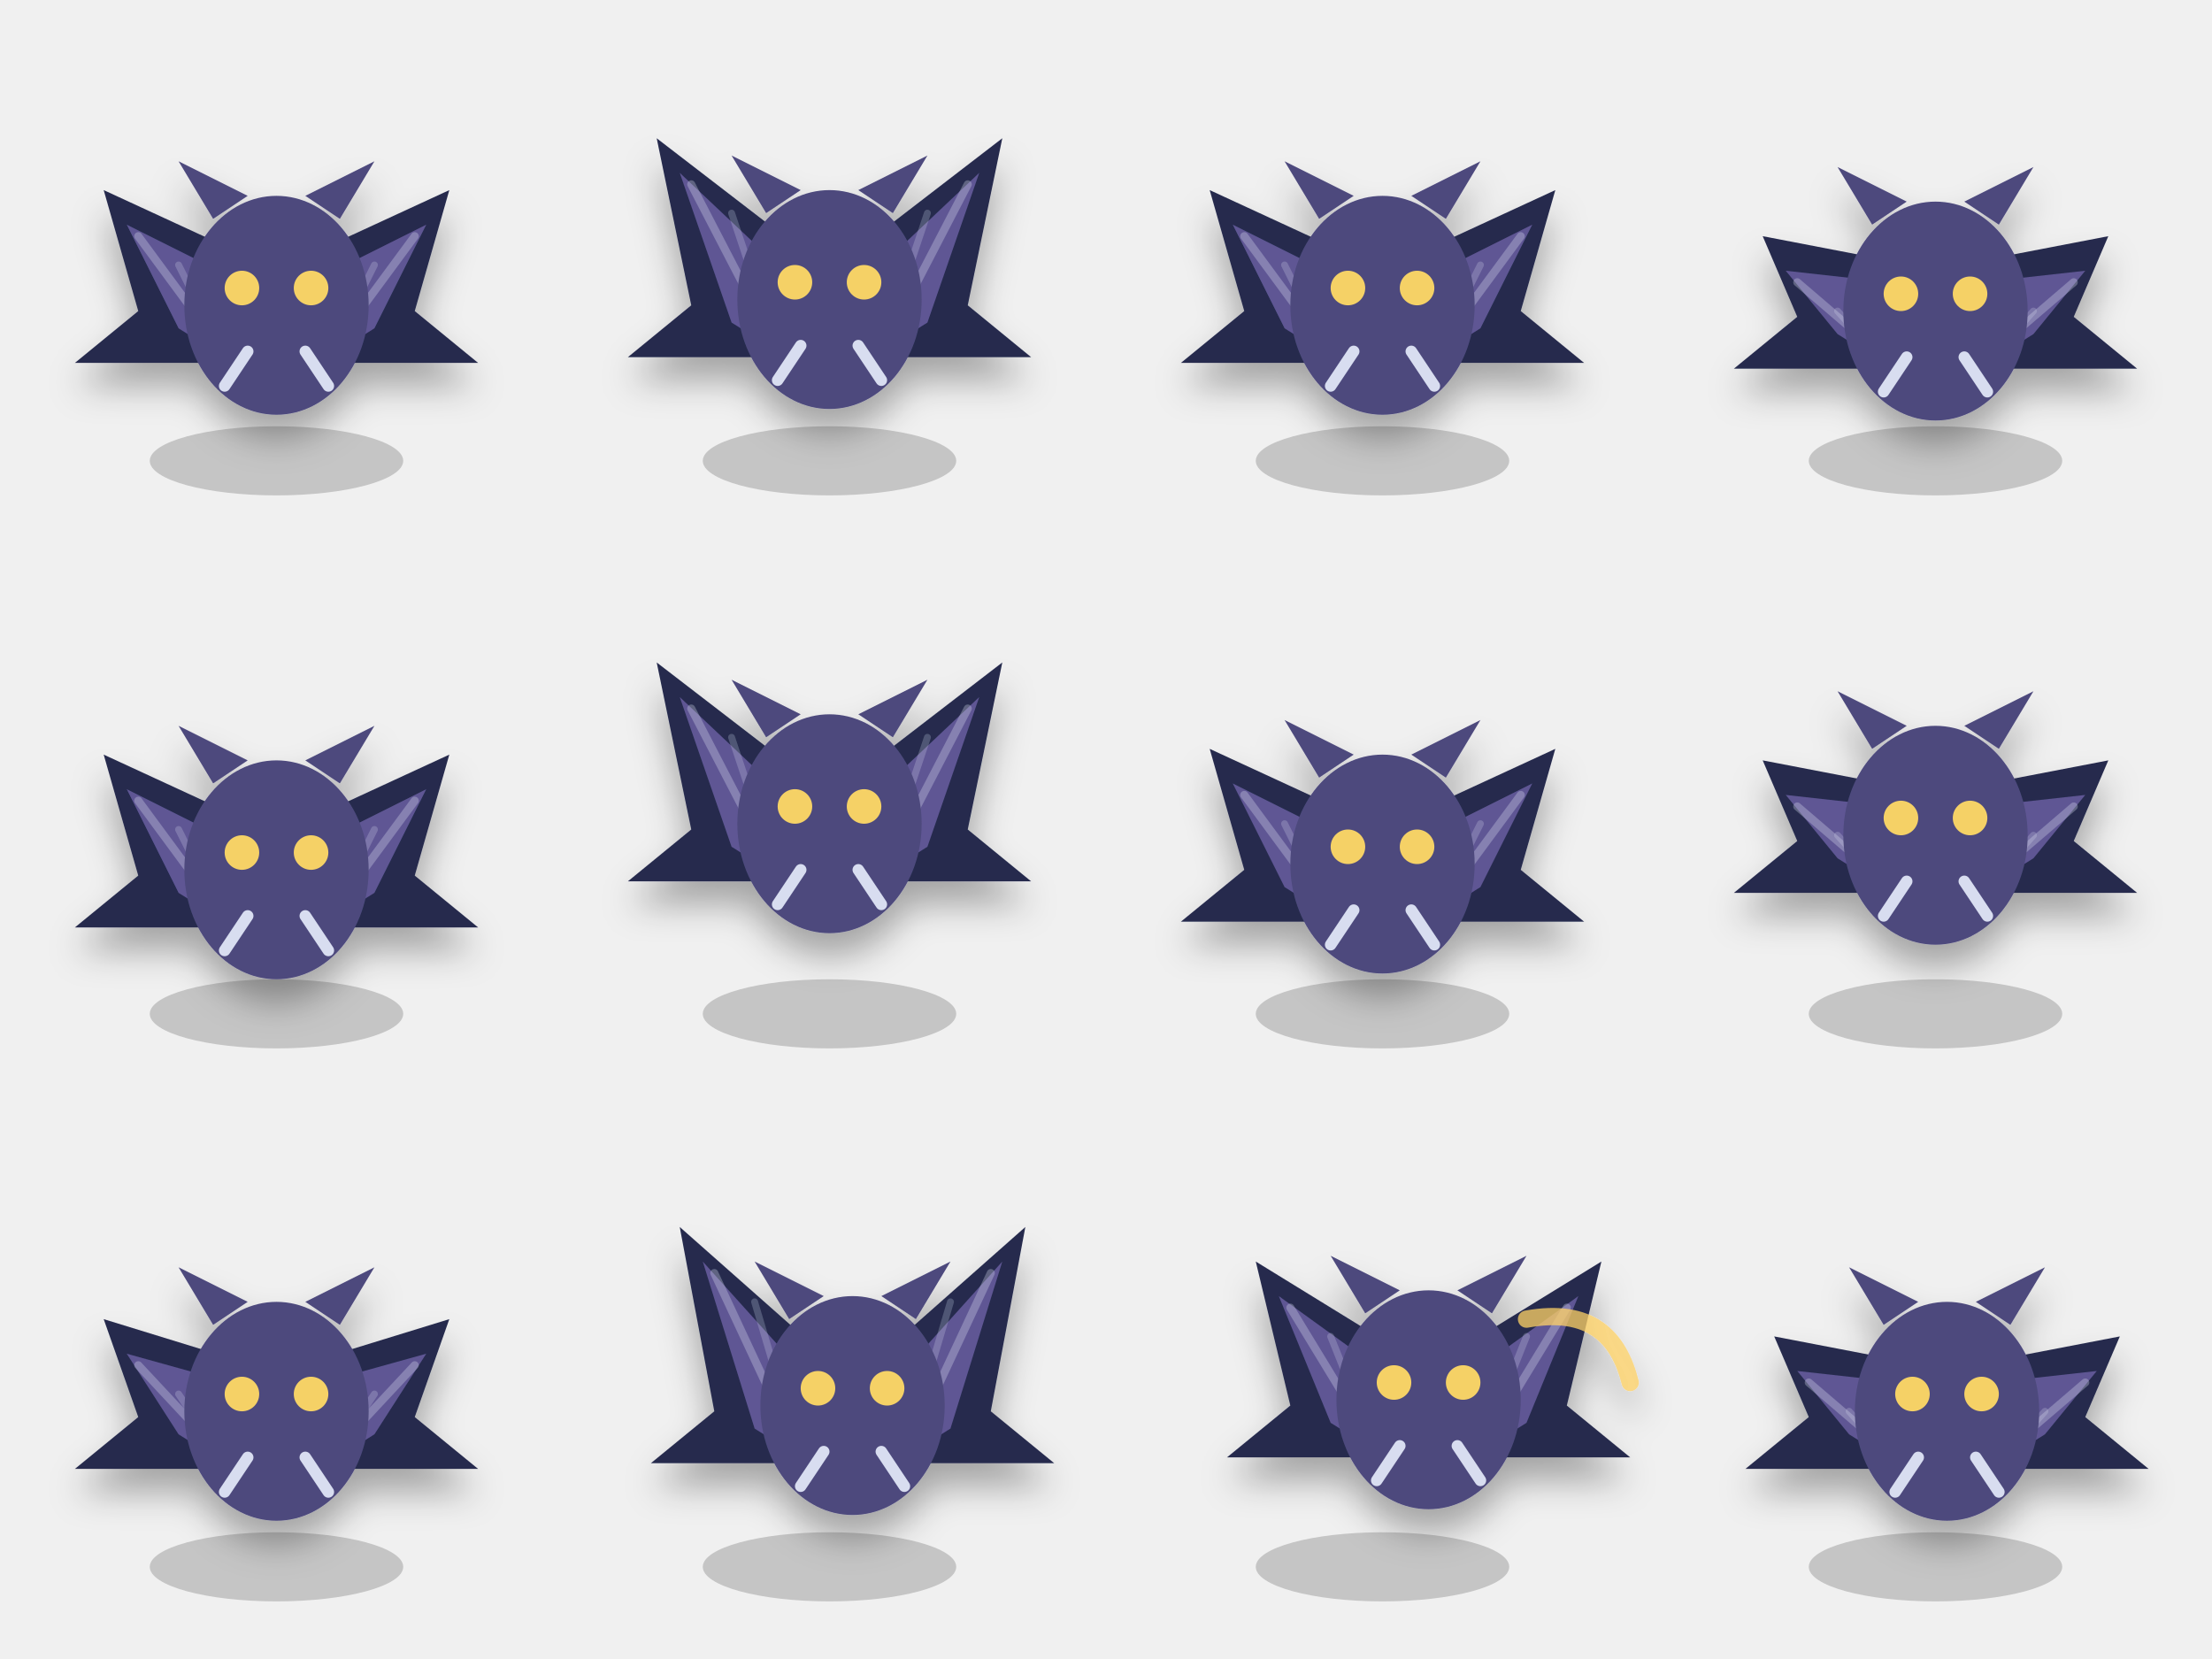
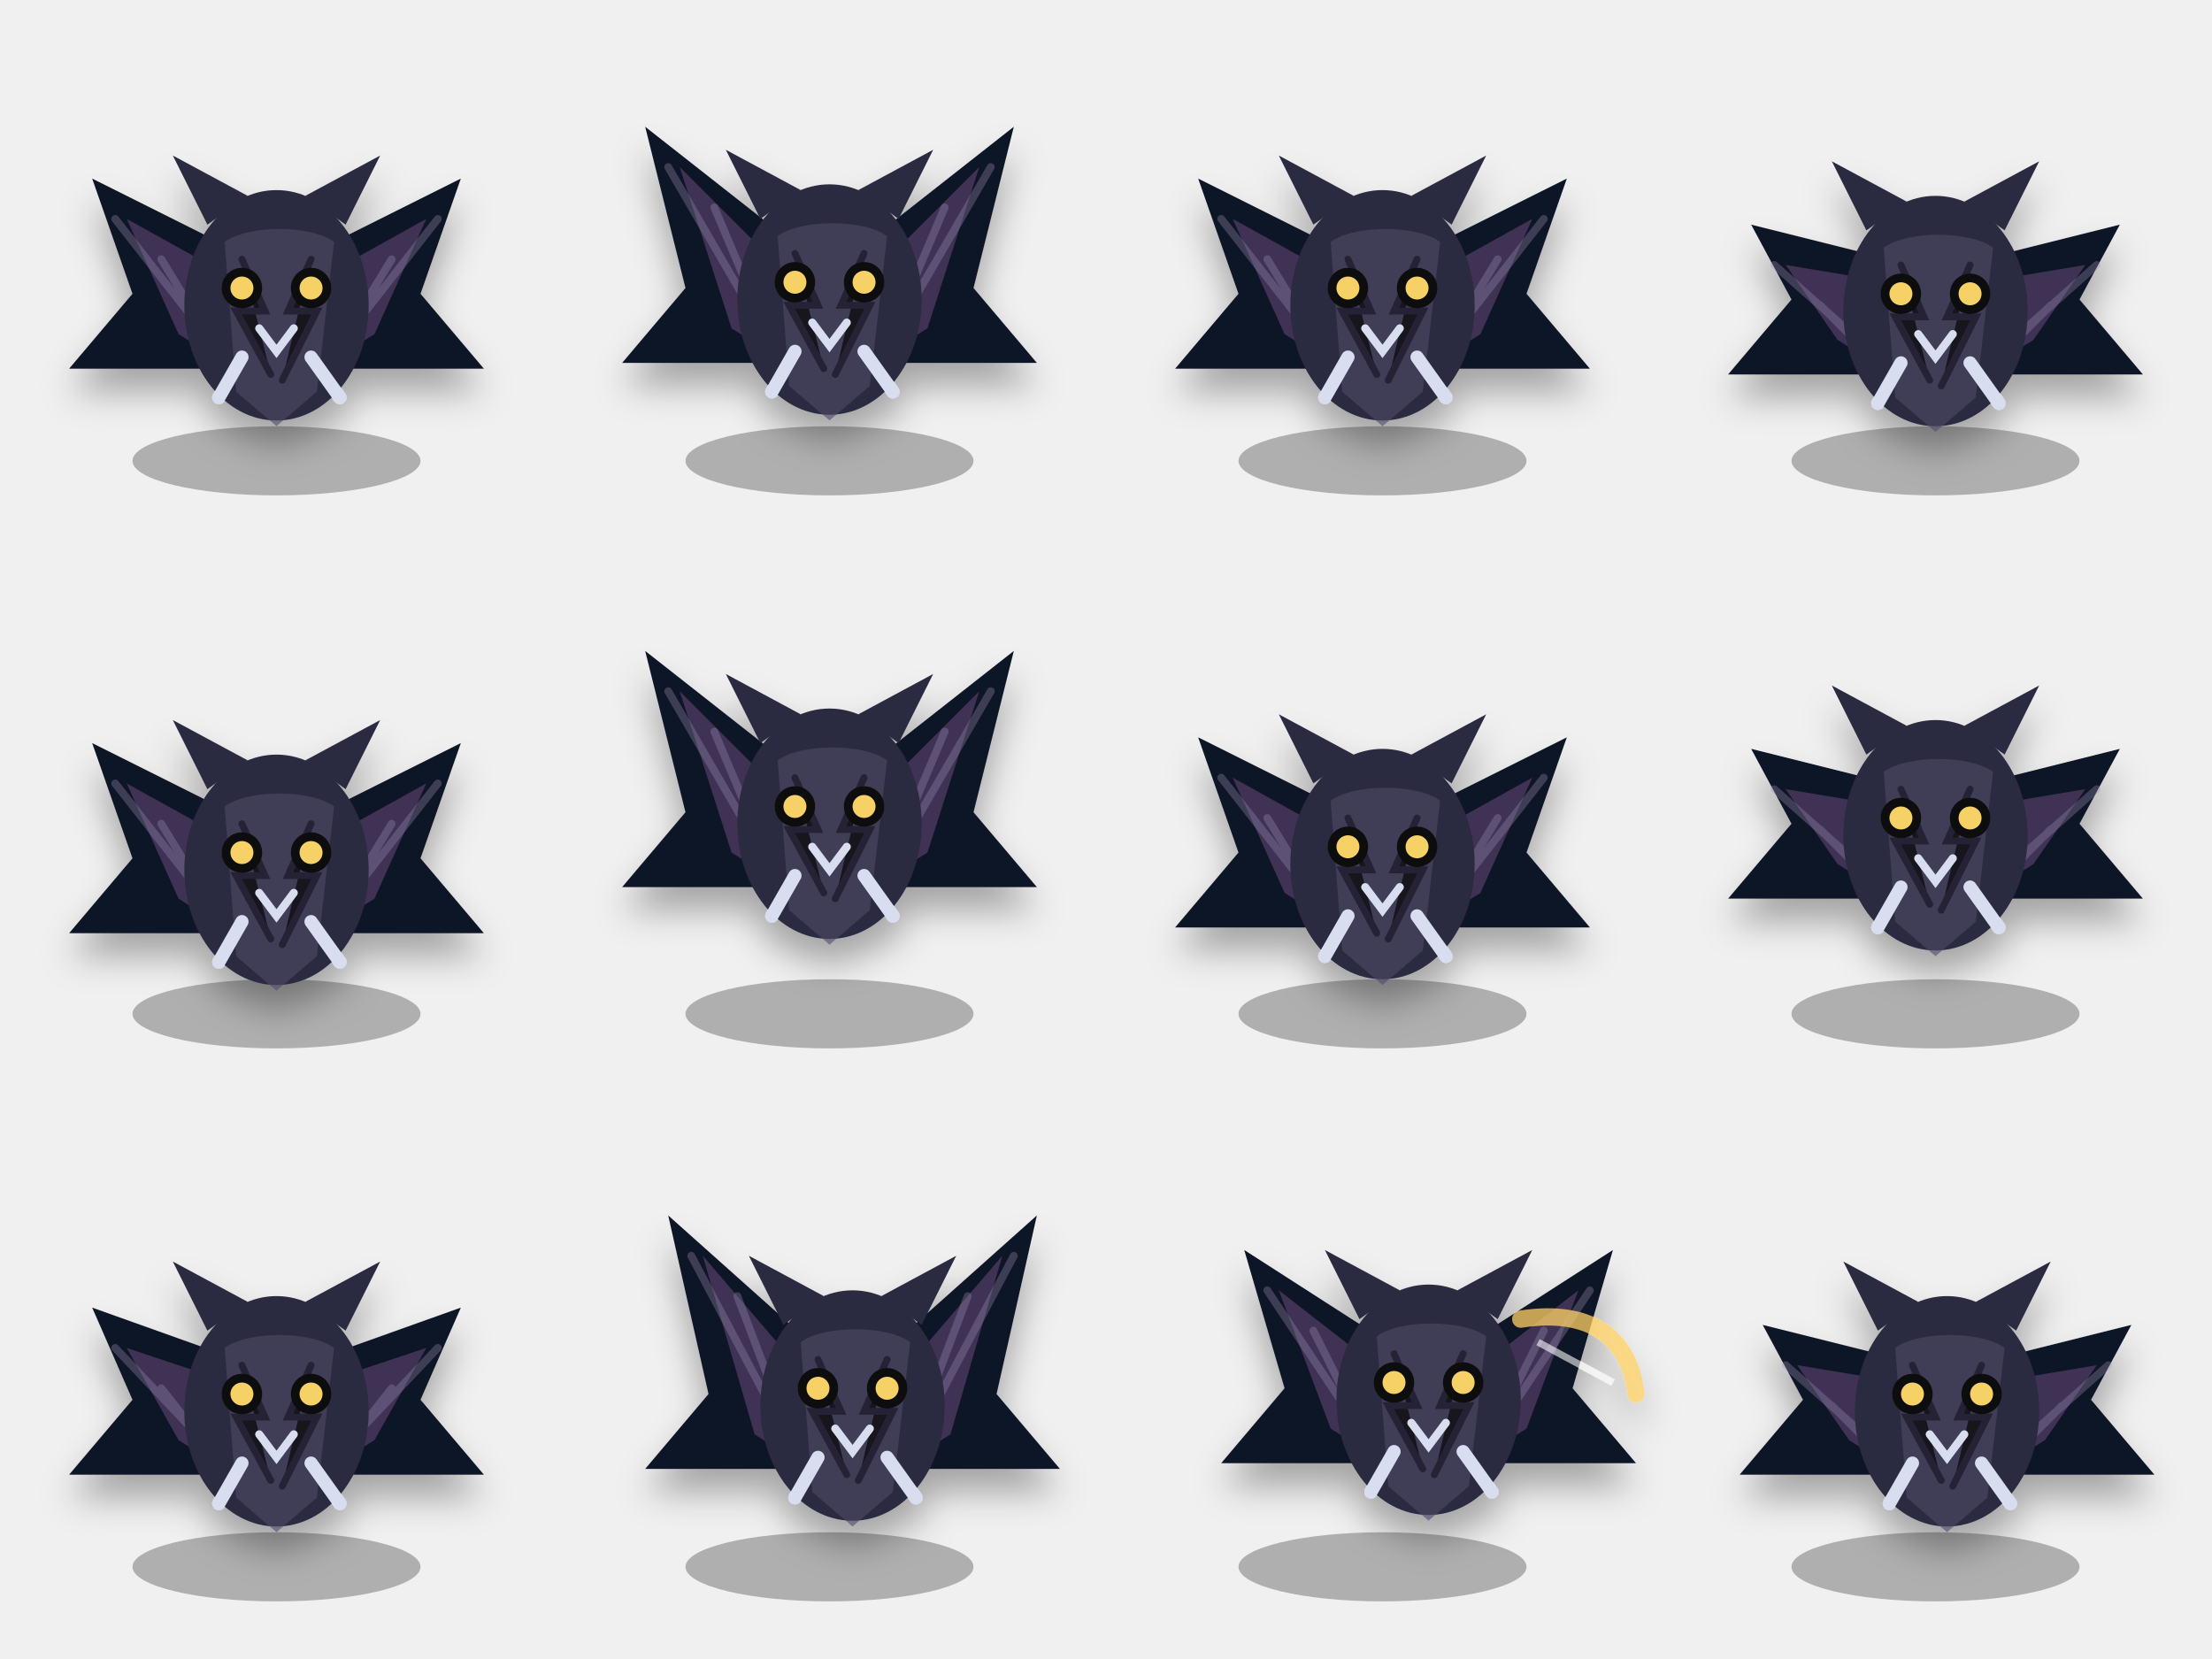
<svg xmlns="http://www.w3.org/2000/svg" width="512" height="384" viewBox="0 0 512 384" role="img" aria-label="蝙蝠动作精灵表">
  <defs>
    <filter id="softShadow" x="-30%" y="-30%" width="160%" height="160%">
      <feDropShadow dx="0" dy="4" stdDeviation="3" flood-color="#000000" flood-opacity="0.32" />
    </filter>
+     <filter id="steelGlow" x="-40%" y="-40%" width="180%" height="180%">
+       <feDropShadow dx="0" dy="0" stdDeviation="2" flood-color="#67f4de" flood-opacity="0.58" />
+     </filter>
+     <linearGradient id="bladeSteel" x1="0" y1="0" x2="1" y2="1">
+       <stop offset="0" stop-color="#ffffff" />
+       <stop offset=".42" stop-color="#dff8ff" />
+       <stop offset="1" stop-color="#6e8591" />
+     </linearGradient>
+     <linearGradient id="blackSteel" x1="0" y1="0" x2="0" y2="1">
+       <stop offset="0" stop-color="#5b6873" />
+       <stop offset=".48" stop-color="#2c3640" />
+       <stop offset="1" stop-color="#12171f" />
+     </linearGradient>
  </defs>
  <g transform="translate(0 0) scale(1.333333)">
-     <ellipse cx="48" cy="80" rx="22" ry="6" fill="#000" opacity=".18" />
+     <ellipse cx="48" cy="80" rx="25" ry="6" fill="#000" opacity=".27" />
    <g filter="url(#softShadow)" transform="translate(0 0)">
-       <path d="M44 45 L18 33 L24 54 L13 63 L38 63Z" fill="#252b4d" />
-       <path d="M52 45 L78 33 L72 54 L83 63 L58 63Z" fill="#252b4d" />
-       <path d="M40 48 L22 39 L31 57 L39 62Z" fill="#6b5fa3" opacity=".82" />
-       <path d="M56 48 L74 39 L65 57 L57 62Z" fill="#6b5fa3" opacity=".82" />
-       <path d="M24 41 L38 60 M72 41 L58 60" stroke="#d8ddf0" stroke-width="1.4" stroke-linecap="round" opacity=".32" />
-       <path d="M31 46 L39 62 M65 46 L57 62" stroke="#d8ddf0" stroke-width="1.2" stroke-linecap="round" opacity=".24" />
-       <ellipse cx="48" cy="53" rx="16" ry="19" fill="#4d4a7d" />
-       <path d="M37 38 L31 28 L43 34Z" fill="#4d4a7d" />
-       <path d="M59 38 L65 28 L53 34Z" fill="#4d4a7d" />
-       <circle cx="42" cy="50" r="3" fill="#f5d166" />
-       <circle cx="54" cy="50" r="3" fill="#f5d166" />
-       <path d="M43 61 L39 67 M53 61 L57 67" stroke="#d8ddf0" stroke-width="2" stroke-linecap="round" />
+       <path d="M44 45 L16 31 L23 51 L12 64 L38 64Z" fill="#111525" />
+       <path d="M52 45 L80 31 L73 51 L84 64 L58 64Z" fill="#111525" />
+       <path d="M40 48 L22 38 L31 58 L39 63Z" fill="#4c385f" opacity=".82" />
+       <path d="M56 48 L74 38 L65 58 L57 63Z" fill="#4c385f" opacity=".82" />
+       <path d="M20 38 L38 61 M28 45 L39 63 M76 38 L58 61 M68 45 L57 63" stroke="#8e89ab" stroke-width="1.35" stroke-linecap="round" opacity=".36" />
+       <ellipse cx="48" cy="53" rx="16" ry="20" fill="#2c2940" />
+       <path d="M36 39 L30 27 L43 34Z" fill="#2c2940" />
+       <path d="M60 39 L66 27 L53 34Z" fill="#2c2940" />
+       <path d="M39 42 C43 39 54 39 58 42 L55 68 L48 74 L41 68Z" fill="#4c4765" opacity=".62" />
+       <path d="M42 45 L46 54 L41 54 L47 65 M54 45 L50 54 L55 54 L49 66" stroke="#1b1928" stroke-width="1.2" stroke-linecap="round" opacity=".7" />
+       <circle cx="42" cy="50" r="3.5" fill="#09090d" />
+       <circle cx="54" cy="50" r="3.5" fill="#09090d" />
+       <circle cx="42" cy="50" r="2" fill="#f5d166" />
+       <circle cx="54" cy="50" r="2" fill="#f5d166" />
+       <path d="M45 57 L48 61 L51 57" fill="none" stroke="#d8ddf0" stroke-width="1.4" stroke-linecap="round" />
+       <path d="M42 62 L38 69 M54 62 L59 69" stroke="#d8ddf0" stroke-width="2.3" stroke-linecap="round" />
    </g>
  </g>
  <g transform="translate(128 0) scale(1.333333)">
-     <ellipse cx="48" cy="80" rx="22" ry="6" fill="#000" opacity=".18" />
+     <ellipse cx="48" cy="80" rx="25" ry="6" fill="#000" opacity=".27" />
    <g filter="url(#softShadow)" transform="translate(0 -1)">
-       <path d="M44 45 L18 25 L24 54 L13 63 L38 63Z" fill="#252b4d" />
-       <path d="M52 45 L78 25 L72 54 L83 63 L58 63Z" fill="#252b4d" />
-       <path d="M40 48 L22 31 L31 57 L39 62Z" fill="#6b5fa3" opacity=".82" />
-       <path d="M56 48 L74 31 L65 57 L57 62Z" fill="#6b5fa3" opacity=".82" />
-       <path d="M24 33 L38 60 M72 33 L58 60" stroke="#d8ddf0" stroke-width="1.4" stroke-linecap="round" opacity=".32" />
-       <path d="M31 38 L39 62 M65 38 L57 62" stroke="#d8ddf0" stroke-width="1.2" stroke-linecap="round" opacity=".24" />
-       <ellipse cx="48" cy="53" rx="16" ry="19" fill="#4d4a7d" />
-       <path d="M37 38 L31 28 L43 34Z" fill="#4d4a7d" />
-       <path d="M59 38 L65 28 L53 34Z" fill="#4d4a7d" />
-       <circle cx="42" cy="50" r="3" fill="#f5d166" />
-       <circle cx="54" cy="50" r="3" fill="#f5d166" />
-       <path d="M43 61 L39 67 M53 61 L57 67" stroke="#d8ddf0" stroke-width="2" stroke-linecap="round" />
+       <path d="M44 45 L16 23 L23 51 L12 64 L38 64Z" fill="#111525" />
+       <path d="M52 45 L80 23 L73 51 L84 64 L58 64Z" fill="#111525" />
+       <path d="M40 48 L22 30 L31 58 L39 63Z" fill="#4c385f" opacity=".82" />
+       <path d="M56 48 L74 30 L65 58 L57 63Z" fill="#4c385f" opacity=".82" />
+       <path d="M20 30 L38 61 M28 37 L39 63 M76 30 L58 61 M68 37 L57 63" stroke="#8e89ab" stroke-width="1.35" stroke-linecap="round" opacity=".36" />
+       <ellipse cx="48" cy="53" rx="16" ry="20" fill="#2c2940" />
+       <path d="M36 39 L30 27 L43 34Z" fill="#2c2940" />
+       <path d="M60 39 L66 27 L53 34Z" fill="#2c2940" />
+       <path d="M39 42 C43 39 54 39 58 42 L55 68 L48 74 L41 68Z" fill="#4c4765" opacity=".62" />
+       <path d="M42 45 L46 54 L41 54 L47 65 M54 45 L50 54 L55 54 L49 66" stroke="#1b1928" stroke-width="1.2" stroke-linecap="round" opacity=".7" />
+       <circle cx="42" cy="50" r="3.5" fill="#09090d" />
+       <circle cx="54" cy="50" r="3.5" fill="#09090d" />
+       <circle cx="42" cy="50" r="2" fill="#f5d166" />
+       <circle cx="54" cy="50" r="2" fill="#f5d166" />
+       <path d="M45 57 L48 61 L51 57" fill="none" stroke="#d8ddf0" stroke-width="1.4" stroke-linecap="round" />
+       <path d="M42 62 L38 69 M54 62 L59 69" stroke="#d8ddf0" stroke-width="2.3" stroke-linecap="round" />
    </g>
  </g>
  <g transform="translate(256 0) scale(1.333333)">
-     <ellipse cx="48" cy="80" rx="22" ry="6" fill="#000" opacity=".18" />
+     <ellipse cx="48" cy="80" rx="25" ry="6" fill="#000" opacity=".27" />
    <g filter="url(#softShadow)" transform="translate(0 0)">
-       <path d="M44 45 L18 33 L24 54 L13 63 L38 63Z" fill="#252b4d" />
-       <path d="M52 45 L78 33 L72 54 L83 63 L58 63Z" fill="#252b4d" />
-       <path d="M40 48 L22 39 L31 57 L39 62Z" fill="#6b5fa3" opacity=".82" />
-       <path d="M56 48 L74 39 L65 57 L57 62Z" fill="#6b5fa3" opacity=".82" />
-       <path d="M24 41 L38 60 M72 41 L58 60" stroke="#d8ddf0" stroke-width="1.4" stroke-linecap="round" opacity=".32" />
-       <path d="M31 46 L39 62 M65 46 L57 62" stroke="#d8ddf0" stroke-width="1.2" stroke-linecap="round" opacity=".24" />
-       <ellipse cx="48" cy="53" rx="16" ry="19" fill="#4d4a7d" />
-       <path d="M37 38 L31 28 L43 34Z" fill="#4d4a7d" />
-       <path d="M59 38 L65 28 L53 34Z" fill="#4d4a7d" />
-       <circle cx="42" cy="50" r="3" fill="#f5d166" />
-       <circle cx="54" cy="50" r="3" fill="#f5d166" />
-       <path d="M43 61 L39 67 M53 61 L57 67" stroke="#d8ddf0" stroke-width="2" stroke-linecap="round" />
+       <path d="M44 45 L16 31 L23 51 L12 64 L38 64Z" fill="#111525" />
+       <path d="M52 45 L80 31 L73 51 L84 64 L58 64Z" fill="#111525" />
+       <path d="M40 48 L22 38 L31 58 L39 63Z" fill="#4c385f" opacity=".82" />
+       <path d="M56 48 L74 38 L65 58 L57 63Z" fill="#4c385f" opacity=".82" />
+       <path d="M20 38 L38 61 M28 45 L39 63 M76 38 L58 61 M68 45 L57 63" stroke="#8e89ab" stroke-width="1.35" stroke-linecap="round" opacity=".36" />
+       <ellipse cx="48" cy="53" rx="16" ry="20" fill="#2c2940" />
+       <path d="M36 39 L30 27 L43 34Z" fill="#2c2940" />
+       <path d="M60 39 L66 27 L53 34Z" fill="#2c2940" />
+       <path d="M39 42 C43 39 54 39 58 42 L55 68 L48 74 L41 68Z" fill="#4c4765" opacity=".62" />
+       <path d="M42 45 L46 54 L41 54 L47 65 M54 45 L50 54 L55 54 L49 66" stroke="#1b1928" stroke-width="1.2" stroke-linecap="round" opacity=".7" />
+       <circle cx="42" cy="50" r="3.5" fill="#09090d" />
+       <circle cx="54" cy="50" r="3.5" fill="#09090d" />
+       <circle cx="42" cy="50" r="2" fill="#f5d166" />
+       <circle cx="54" cy="50" r="2" fill="#f5d166" />
+       <path d="M45 57 L48 61 L51 57" fill="none" stroke="#d8ddf0" stroke-width="1.4" stroke-linecap="round" />
+       <path d="M42 62 L38 69 M54 62 L59 69" stroke="#d8ddf0" stroke-width="2.3" stroke-linecap="round" />
    </g>
  </g>
  <g transform="translate(384 0) scale(1.333333)">
-     <ellipse cx="48" cy="80" rx="22" ry="6" fill="#000" opacity=".18" />
+     <ellipse cx="48" cy="80" rx="25" ry="6" fill="#000" opacity=".27" />
    <g filter="url(#softShadow)" transform="translate(0 1)">
-       <path d="M44 45 L18 40 L24 54 L13 63 L38 63Z" fill="#252b4d" />
-       <path d="M52 45 L78 40 L72 54 L83 63 L58 63Z" fill="#252b4d" />
-       <path d="M40 48 L22 46 L31 57 L39 62Z" fill="#6b5fa3" opacity=".82" />
-       <path d="M56 48 L74 46 L65 57 L57 62Z" fill="#6b5fa3" opacity=".82" />
-       <path d="M24 48 L38 60 M72 48 L58 60" stroke="#d8ddf0" stroke-width="1.4" stroke-linecap="round" opacity=".32" />
-       <path d="M31 53 L39 62 M65 53 L57 62" stroke="#d8ddf0" stroke-width="1.2" stroke-linecap="round" opacity=".24" />
-       <ellipse cx="48" cy="53" rx="16" ry="19" fill="#4d4a7d" />
-       <path d="M37 38 L31 28 L43 34Z" fill="#4d4a7d" />
-       <path d="M59 38 L65 28 L53 34Z" fill="#4d4a7d" />
-       <circle cx="42" cy="50" r="3" fill="#f5d166" />
-       <circle cx="54" cy="50" r="3" fill="#f5d166" />
-       <path d="M43 61 L39 67 M53 61 L57 67" stroke="#d8ddf0" stroke-width="2" stroke-linecap="round" />
+       <path d="M44 45 L16 38 L23 51 L12 64 L38 64Z" fill="#111525" />
+       <path d="M52 45 L80 38 L73 51 L84 64 L58 64Z" fill="#111525" />
+       <path d="M40 48 L22 45 L31 58 L39 63Z" fill="#4c385f" opacity=".82" />
+       <path d="M56 48 L74 45 L65 58 L57 63Z" fill="#4c385f" opacity=".82" />
+       <path d="M20 45 L38 61 M28 52 L39 63 M76 45 L58 61 M68 52 L57 63" stroke="#8e89ab" stroke-width="1.35" stroke-linecap="round" opacity=".36" />
+       <ellipse cx="48" cy="53" rx="16" ry="20" fill="#2c2940" />
+       <path d="M36 39 L30 27 L43 34Z" fill="#2c2940" />
+       <path d="M60 39 L66 27 L53 34Z" fill="#2c2940" />
+       <path d="M39 42 C43 39 54 39 58 42 L55 68 L48 74 L41 68Z" fill="#4c4765" opacity=".62" />
+       <path d="M42 45 L46 54 L41 54 L47 65 M54 45 L50 54 L55 54 L49 66" stroke="#1b1928" stroke-width="1.2" stroke-linecap="round" opacity=".7" />
+       <circle cx="42" cy="50" r="3.5" fill="#09090d" />
+       <circle cx="54" cy="50" r="3.5" fill="#09090d" />
+       <circle cx="42" cy="50" r="2" fill="#f5d166" />
+       <circle cx="54" cy="50" r="2" fill="#f5d166" />
+       <path d="M45 57 L48 61 L51 57" fill="none" stroke="#d8ddf0" stroke-width="1.4" stroke-linecap="round" />
+       <path d="M42 62 L38 69 M54 62 L59 69" stroke="#d8ddf0" stroke-width="2.3" stroke-linecap="round" />
    </g>
  </g>
  <g transform="translate(0 128) scale(1.333333)">
-     <ellipse cx="48" cy="80" rx="22" ry="6" fill="#000" opacity=".18" />
+     <ellipse cx="48" cy="80" rx="25" ry="6" fill="#000" opacity=".27" />
    <g filter="url(#softShadow)" transform="translate(0 2)">
-       <path d="M44 45 L18 33 L24 54 L13 63 L38 63Z" fill="#252b4d" />
-       <path d="M52 45 L78 33 L72 54 L83 63 L58 63Z" fill="#252b4d" />
-       <path d="M40 48 L22 39 L31 57 L39 62Z" fill="#6b5fa3" opacity=".82" />
-       <path d="M56 48 L74 39 L65 57 L57 62Z" fill="#6b5fa3" opacity=".82" />
-       <path d="M24 41 L38 60 M72 41 L58 60" stroke="#d8ddf0" stroke-width="1.4" stroke-linecap="round" opacity=".32" />
-       <path d="M31 46 L39 62 M65 46 L57 62" stroke="#d8ddf0" stroke-width="1.2" stroke-linecap="round" opacity=".24" />
-       <ellipse cx="48" cy="53" rx="16" ry="19" fill="#4d4a7d" />
-       <path d="M37 38 L31 28 L43 34Z" fill="#4d4a7d" />
-       <path d="M59 38 L65 28 L53 34Z" fill="#4d4a7d" />
-       <circle cx="42" cy="50" r="3" fill="#f5d166" />
-       <circle cx="54" cy="50" r="3" fill="#f5d166" />
-       <path d="M43 61 L39 67 M53 61 L57 67" stroke="#d8ddf0" stroke-width="2" stroke-linecap="round" />
+       <path d="M44 45 L16 31 L23 51 L12 64 L38 64Z" fill="#111525" />
+       <path d="M52 45 L80 31 L73 51 L84 64 L58 64Z" fill="#111525" />
+       <path d="M40 48 L22 38 L31 58 L39 63Z" fill="#4c385f" opacity=".82" />
+       <path d="M56 48 L74 38 L65 58 L57 63Z" fill="#4c385f" opacity=".82" />
+       <path d="M20 38 L38 61 M28 45 L39 63 M76 38 L58 61 M68 45 L57 63" stroke="#8e89ab" stroke-width="1.35" stroke-linecap="round" opacity=".36" />
+       <ellipse cx="48" cy="53" rx="16" ry="20" fill="#2c2940" />
+       <path d="M36 39 L30 27 L43 34Z" fill="#2c2940" />
+       <path d="M60 39 L66 27 L53 34Z" fill="#2c2940" />
+       <path d="M39 42 C43 39 54 39 58 42 L55 68 L48 74 L41 68Z" fill="#4c4765" opacity=".62" />
+       <path d="M42 45 L46 54 L41 54 L47 65 M54 45 L50 54 L55 54 L49 66" stroke="#1b1928" stroke-width="1.2" stroke-linecap="round" opacity=".7" />
+       <circle cx="42" cy="50" r="3.5" fill="#09090d" />
+       <circle cx="54" cy="50" r="3.5" fill="#09090d" />
+       <circle cx="42" cy="50" r="2" fill="#f5d166" />
+       <circle cx="54" cy="50" r="2" fill="#f5d166" />
+       <path d="M45 57 L48 61 L51 57" fill="none" stroke="#d8ddf0" stroke-width="1.4" stroke-linecap="round" />
+       <path d="M42 62 L38 69 M54 62 L59 69" stroke="#d8ddf0" stroke-width="2.3" stroke-linecap="round" />
    </g>
  </g>
  <g transform="translate(128 128) scale(1.333333)">
-     <ellipse cx="48" cy="80" rx="22" ry="6" fill="#000" opacity=".18" />
+     <ellipse cx="48" cy="80" rx="25" ry="6" fill="#000" opacity=".27" />
    <g filter="url(#softShadow)" transform="translate(0 -6)">
-       <path d="M44 45 L18 25 L24 54 L13 63 L38 63Z" fill="#252b4d" />
-       <path d="M52 45 L78 25 L72 54 L83 63 L58 63Z" fill="#252b4d" />
-       <path d="M40 48 L22 31 L31 57 L39 62Z" fill="#6b5fa3" opacity=".82" />
-       <path d="M56 48 L74 31 L65 57 L57 62Z" fill="#6b5fa3" opacity=".82" />
-       <path d="M24 33 L38 60 M72 33 L58 60" stroke="#d8ddf0" stroke-width="1.4" stroke-linecap="round" opacity=".32" />
-       <path d="M31 38 L39 62 M65 38 L57 62" stroke="#d8ddf0" stroke-width="1.2" stroke-linecap="round" opacity=".24" />
-       <ellipse cx="48" cy="53" rx="16" ry="19" fill="#4d4a7d" />
-       <path d="M37 38 L31 28 L43 34Z" fill="#4d4a7d" />
-       <path d="M59 38 L65 28 L53 34Z" fill="#4d4a7d" />
-       <circle cx="42" cy="50" r="3" fill="#f5d166" />
-       <circle cx="54" cy="50" r="3" fill="#f5d166" />
-       <path d="M43 61 L39 67 M53 61 L57 67" stroke="#d8ddf0" stroke-width="2" stroke-linecap="round" />
+       <path d="M44 45 L16 23 L23 51 L12 64 L38 64Z" fill="#111525" />
+       <path d="M52 45 L80 23 L73 51 L84 64 L58 64Z" fill="#111525" />
+       <path d="M40 48 L22 30 L31 58 L39 63Z" fill="#4c385f" opacity=".82" />
+       <path d="M56 48 L74 30 L65 58 L57 63Z" fill="#4c385f" opacity=".82" />
+       <path d="M20 30 L38 61 M28 37 L39 63 M76 30 L58 61 M68 37 L57 63" stroke="#8e89ab" stroke-width="1.35" stroke-linecap="round" opacity=".36" />
+       <ellipse cx="48" cy="53" rx="16" ry="20" fill="#2c2940" />
+       <path d="M36 39 L30 27 L43 34Z" fill="#2c2940" />
+       <path d="M60 39 L66 27 L53 34Z" fill="#2c2940" />
+       <path d="M39 42 C43 39 54 39 58 42 L55 68 L48 74 L41 68Z" fill="#4c4765" opacity=".62" />
+       <path d="M42 45 L46 54 L41 54 L47 65 M54 45 L50 54 L55 54 L49 66" stroke="#1b1928" stroke-width="1.2" stroke-linecap="round" opacity=".7" />
+       <circle cx="42" cy="50" r="3.5" fill="#09090d" />
+       <circle cx="54" cy="50" r="3.5" fill="#09090d" />
+       <circle cx="42" cy="50" r="2" fill="#f5d166" />
+       <circle cx="54" cy="50" r="2" fill="#f5d166" />
+       <path d="M45 57 L48 61 L51 57" fill="none" stroke="#d8ddf0" stroke-width="1.4" stroke-linecap="round" />
+       <path d="M42 62 L38 69 M54 62 L59 69" stroke="#d8ddf0" stroke-width="2.3" stroke-linecap="round" />
    </g>
  </g>
  <g transform="translate(256 128) scale(1.333333)">
-     <ellipse cx="48" cy="80" rx="22" ry="6" fill="#000" opacity=".18" />
+     <ellipse cx="48" cy="80" rx="25" ry="6" fill="#000" opacity=".27" />
    <g filter="url(#softShadow)" transform="translate(0 1)">
-       <path d="M44 45 L18 33 L24 54 L13 63 L38 63Z" fill="#252b4d" />
-       <path d="M52 45 L78 33 L72 54 L83 63 L58 63Z" fill="#252b4d" />
-       <path d="M40 48 L22 39 L31 57 L39 62Z" fill="#6b5fa3" opacity=".82" />
-       <path d="M56 48 L74 39 L65 57 L57 62Z" fill="#6b5fa3" opacity=".82" />
-       <path d="M24 41 L38 60 M72 41 L58 60" stroke="#d8ddf0" stroke-width="1.4" stroke-linecap="round" opacity=".32" />
-       <path d="M31 46 L39 62 M65 46 L57 62" stroke="#d8ddf0" stroke-width="1.2" stroke-linecap="round" opacity=".24" />
-       <ellipse cx="48" cy="53" rx="16" ry="19" fill="#4d4a7d" />
-       <path d="M37 38 L31 28 L43 34Z" fill="#4d4a7d" />
-       <path d="M59 38 L65 28 L53 34Z" fill="#4d4a7d" />
-       <circle cx="42" cy="50" r="3" fill="#f5d166" />
-       <circle cx="54" cy="50" r="3" fill="#f5d166" />
-       <path d="M43 61 L39 67 M53 61 L57 67" stroke="#d8ddf0" stroke-width="2" stroke-linecap="round" />
+       <path d="M44 45 L16 31 L23 51 L12 64 L38 64Z" fill="#111525" />
+       <path d="M52 45 L80 31 L73 51 L84 64 L58 64Z" fill="#111525" />
+       <path d="M40 48 L22 38 L31 58 L39 63Z" fill="#4c385f" opacity=".82" />
+       <path d="M56 48 L74 38 L65 58 L57 63Z" fill="#4c385f" opacity=".82" />
+       <path d="M20 38 L38 61 M28 45 L39 63 M76 38 L58 61 M68 45 L57 63" stroke="#8e89ab" stroke-width="1.35" stroke-linecap="round" opacity=".36" />
+       <ellipse cx="48" cy="53" rx="16" ry="20" fill="#2c2940" />
+       <path d="M36 39 L30 27 L43 34Z" fill="#2c2940" />
+       <path d="M60 39 L66 27 L53 34Z" fill="#2c2940" />
+       <path d="M39 42 C43 39 54 39 58 42 L55 68 L48 74 L41 68Z" fill="#4c4765" opacity=".62" />
+       <path d="M42 45 L46 54 L41 54 L47 65 M54 45 L50 54 L55 54 L49 66" stroke="#1b1928" stroke-width="1.2" stroke-linecap="round" opacity=".7" />
+       <circle cx="42" cy="50" r="3.5" fill="#09090d" />
+       <circle cx="54" cy="50" r="3.5" fill="#09090d" />
+       <circle cx="42" cy="50" r="2" fill="#f5d166" />
+       <circle cx="54" cy="50" r="2" fill="#f5d166" />
+       <path d="M45 57 L48 61 L51 57" fill="none" stroke="#d8ddf0" stroke-width="1.4" stroke-linecap="round" />
+       <path d="M42 62 L38 69 M54 62 L59 69" stroke="#d8ddf0" stroke-width="2.3" stroke-linecap="round" />
    </g>
  </g>
  <g transform="translate(384 128) scale(1.333333)">
-     <ellipse cx="48" cy="80" rx="22" ry="6" fill="#000" opacity=".18" />
+     <ellipse cx="48" cy="80" rx="25" ry="6" fill="#000" opacity=".27" />
    <g filter="url(#softShadow)" transform="translate(0 -4)">
-       <path d="M44 45 L18 40 L24 54 L13 63 L38 63Z" fill="#252b4d" />
-       <path d="M52 45 L78 40 L72 54 L83 63 L58 63Z" fill="#252b4d" />
-       <path d="M40 48 L22 46 L31 57 L39 62Z" fill="#6b5fa3" opacity=".82" />
-       <path d="M56 48 L74 46 L65 57 L57 62Z" fill="#6b5fa3" opacity=".82" />
-       <path d="M24 48 L38 60 M72 48 L58 60" stroke="#d8ddf0" stroke-width="1.4" stroke-linecap="round" opacity=".32" />
-       <path d="M31 53 L39 62 M65 53 L57 62" stroke="#d8ddf0" stroke-width="1.2" stroke-linecap="round" opacity=".24" />
-       <ellipse cx="48" cy="53" rx="16" ry="19" fill="#4d4a7d" />
-       <path d="M37 38 L31 28 L43 34Z" fill="#4d4a7d" />
-       <path d="M59 38 L65 28 L53 34Z" fill="#4d4a7d" />
-       <circle cx="42" cy="50" r="3" fill="#f5d166" />
-       <circle cx="54" cy="50" r="3" fill="#f5d166" />
-       <path d="M43 61 L39 67 M53 61 L57 67" stroke="#d8ddf0" stroke-width="2" stroke-linecap="round" />
+       <path d="M44 45 L16 38 L23 51 L12 64 L38 64Z" fill="#111525" />
+       <path d="M52 45 L80 38 L73 51 L84 64 L58 64Z" fill="#111525" />
+       <path d="M40 48 L22 45 L31 58 L39 63Z" fill="#4c385f" opacity=".82" />
+       <path d="M56 48 L74 45 L65 58 L57 63Z" fill="#4c385f" opacity=".82" />
+       <path d="M20 45 L38 61 M28 52 L39 63 M76 45 L58 61 M68 52 L57 63" stroke="#8e89ab" stroke-width="1.35" stroke-linecap="round" opacity=".36" />
+       <ellipse cx="48" cy="53" rx="16" ry="20" fill="#2c2940" />
+       <path d="M36 39 L30 27 L43 34Z" fill="#2c2940" />
+       <path d="M60 39 L66 27 L53 34Z" fill="#2c2940" />
+       <path d="M39 42 C43 39 54 39 58 42 L55 68 L48 74 L41 68Z" fill="#4c4765" opacity=".62" />
+       <path d="M42 45 L46 54 L41 54 L47 65 M54 45 L50 54 L55 54 L49 66" stroke="#1b1928" stroke-width="1.2" stroke-linecap="round" opacity=".7" />
+       <circle cx="42" cy="50" r="3.5" fill="#09090d" />
+       <circle cx="54" cy="50" r="3.5" fill="#09090d" />
+       <circle cx="42" cy="50" r="2" fill="#f5d166" />
+       <circle cx="54" cy="50" r="2" fill="#f5d166" />
+       <path d="M45 57 L48 61 L51 57" fill="none" stroke="#d8ddf0" stroke-width="1.4" stroke-linecap="round" />
+       <path d="M42 62 L38 69 M54 62 L59 69" stroke="#d8ddf0" stroke-width="2.3" stroke-linecap="round" />
    </g>
  </g>
  <g transform="translate(0 256) scale(1.333333)">
-     <ellipse cx="48" cy="80" rx="22" ry="6" fill="#000" opacity=".18" />
+     <ellipse cx="48" cy="80" rx="25" ry="6" fill="#000" opacity=".27" />
    <g filter="url(#softShadow)" transform="translate(0 0)">
-       <path d="M44 45 L18 37 L24 54 L13 63 L38 63Z" fill="#252b4d" />
-       <path d="M52 45 L78 37 L72 54 L83 63 L58 63Z" fill="#252b4d" />
-       <path d="M40 48 L22 43 L31 57 L39 62Z" fill="#6b5fa3" opacity=".82" />
-       <path d="M56 48 L74 43 L65 57 L57 62Z" fill="#6b5fa3" opacity=".82" />
-       <path d="M24 45 L38 60 M72 45 L58 60" stroke="#d8ddf0" stroke-width="1.4" stroke-linecap="round" opacity=".32" />
-       <path d="M31 50 L39 62 M65 50 L57 62" stroke="#d8ddf0" stroke-width="1.2" stroke-linecap="round" opacity=".24" />
-       <ellipse cx="48" cy="53" rx="16" ry="19" fill="#4d4a7d" />
-       <path d="M37 38 L31 28 L43 34Z" fill="#4d4a7d" />
-       <path d="M59 38 L65 28 L53 34Z" fill="#4d4a7d" />
-       <circle cx="42" cy="50" r="3" fill="#f5d166" />
-       <circle cx="54" cy="50" r="3" fill="#f5d166" />
-       <path d="M43 61 L39 67 M53 61 L57 67" stroke="#d8ddf0" stroke-width="2" stroke-linecap="round" />
+       <path d="M44 45 L16 35 L23 51 L12 64 L38 64Z" fill="#111525" />
+       <path d="M52 45 L80 35 L73 51 L84 64 L58 64Z" fill="#111525" />
+       <path d="M40 48 L22 42 L31 58 L39 63Z" fill="#4c385f" opacity=".82" />
+       <path d="M56 48 L74 42 L65 58 L57 63Z" fill="#4c385f" opacity=".82" />
+       <path d="M20 42 L38 61 M28 49 L39 63 M76 42 L58 61 M68 49 L57 63" stroke="#8e89ab" stroke-width="1.35" stroke-linecap="round" opacity=".36" />
+       <ellipse cx="48" cy="53" rx="16" ry="20" fill="#2c2940" />
+       <path d="M36 39 L30 27 L43 34Z" fill="#2c2940" />
+       <path d="M60 39 L66 27 L53 34Z" fill="#2c2940" />
+       <path d="M39 42 C43 39 54 39 58 42 L55 68 L48 74 L41 68Z" fill="#4c4765" opacity=".62" />
+       <path d="M42 45 L46 54 L41 54 L47 65 M54 45 L50 54 L55 54 L49 66" stroke="#1b1928" stroke-width="1.2" stroke-linecap="round" opacity=".7" />
+       <circle cx="42" cy="50" r="3.5" fill="#09090d" />
+       <circle cx="54" cy="50" r="3.5" fill="#09090d" />
+       <circle cx="42" cy="50" r="2" fill="#f5d166" />
+       <circle cx="54" cy="50" r="2" fill="#f5d166" />
+       <path d="M45 57 L48 61 L51 57" fill="none" stroke="#d8ddf0" stroke-width="1.4" stroke-linecap="round" />
+       <path d="M42 62 L38 69 M54 62 L59 69" stroke="#d8ddf0" stroke-width="2.3" stroke-linecap="round" />
    </g>
  </g>
  <g transform="translate(128 256) scale(1.333333)">
-     <ellipse cx="48" cy="80" rx="22" ry="6" fill="#000" opacity=".18" />
+     <ellipse cx="48" cy="80" rx="25" ry="6" fill="#000" opacity=".27" />
    <g filter="url(#softShadow)" transform="translate(4 -1)">
-       <path d="M44 45 L18 22 L24 54 L13 63 L38 63Z" fill="#252b4d" />
-       <path d="M52 45 L78 22 L72 54 L83 63 L58 63Z" fill="#252b4d" />
-       <path d="M40 48 L22 28 L31 57 L39 62Z" fill="#6b5fa3" opacity=".82" />
-       <path d="M56 48 L74 28 L65 57 L57 62Z" fill="#6b5fa3" opacity=".82" />
-       <path d="M24 30 L38 60 M72 30 L58 60" stroke="#d8ddf0" stroke-width="1.4" stroke-linecap="round" opacity=".32" />
-       <path d="M31 35 L39 62 M65 35 L57 62" stroke="#d8ddf0" stroke-width="1.2" stroke-linecap="round" opacity=".24" />
-       <ellipse cx="48" cy="53" rx="16" ry="19" fill="#4d4a7d" />
-       <path d="M37 38 L31 28 L43 34Z" fill="#4d4a7d" />
-       <path d="M59 38 L65 28 L53 34Z" fill="#4d4a7d" />
-       <circle cx="42" cy="50" r="3" fill="#f5d166" />
-       <circle cx="54" cy="50" r="3" fill="#f5d166" />
-       <path d="M43 61 L39 67 M53 61 L57 67" stroke="#d8ddf0" stroke-width="2" stroke-linecap="round" />
+       <path d="M44 45 L16 20 L23 51 L12 64 L38 64Z" fill="#111525" />
+       <path d="M52 45 L80 20 L73 51 L84 64 L58 64Z" fill="#111525" />
+       <path d="M40 48 L22 27 L31 58 L39 63Z" fill="#4c385f" opacity=".82" />
+       <path d="M56 48 L74 27 L65 58 L57 63Z" fill="#4c385f" opacity=".82" />
+       <path d="M20 27 L38 61 M28 34 L39 63 M76 27 L58 61 M68 34 L57 63" stroke="#8e89ab" stroke-width="1.35" stroke-linecap="round" opacity=".36" />
+       <ellipse cx="48" cy="53" rx="16" ry="20" fill="#2c2940" />
+       <path d="M36 39 L30 27 L43 34Z" fill="#2c2940" />
+       <path d="M60 39 L66 27 L53 34Z" fill="#2c2940" />
+       <path d="M39 42 C43 39 54 39 58 42 L55 68 L48 74 L41 68Z" fill="#4c4765" opacity=".62" />
+       <path d="M42 45 L46 54 L41 54 L47 65 M54 45 L50 54 L55 54 L49 66" stroke="#1b1928" stroke-width="1.2" stroke-linecap="round" opacity=".7" />
+       <circle cx="42" cy="50" r="3.5" fill="#09090d" />
+       <circle cx="54" cy="50" r="3.5" fill="#09090d" />
+       <circle cx="42" cy="50" r="2" fill="#f5d166" />
+       <circle cx="54" cy="50" r="2" fill="#f5d166" />
+       <path d="M45 57 L48 61 L51 57" fill="none" stroke="#d8ddf0" stroke-width="1.4" stroke-linecap="round" />
+       <path d="M42 62 L38 69 M54 62 L59 69" stroke="#d8ddf0" stroke-width="2.3" stroke-linecap="round" />
    </g>
  </g>
  <g transform="translate(256 256) scale(1.333333)">
-     <ellipse cx="48" cy="80" rx="22" ry="6" fill="#000" opacity=".18" />
+     <ellipse cx="48" cy="80" rx="25" ry="6" fill="#000" opacity=".27" />
    <g filter="url(#softShadow)" transform="translate(8 -2)">
-       <path d="M44 45 L18 29 L24 54 L13 63 L38 63Z" fill="#252b4d" />
-       <path d="M52 45 L78 29 L72 54 L83 63 L58 63Z" fill="#252b4d" />
-       <path d="M40 48 L22 35 L31 57 L39 62Z" fill="#6b5fa3" opacity=".82" />
-       <path d="M56 48 L74 35 L65 57 L57 62Z" fill="#6b5fa3" opacity=".82" />
-       <path d="M24 37 L38 60 M72 37 L58 60" stroke="#d8ddf0" stroke-width="1.4" stroke-linecap="round" opacity=".32" />
-       <path d="M31 42 L39 62 M65 42 L57 62" stroke="#d8ddf0" stroke-width="1.2" stroke-linecap="round" opacity=".24" />
-       <ellipse cx="48" cy="53" rx="16" ry="19" fill="#4d4a7d" />
-       <path d="M37 38 L31 28 L43 34Z" fill="#4d4a7d" />
-       <path d="M59 38 L65 28 L53 34Z" fill="#4d4a7d" />
-       <circle cx="42" cy="50" r="3" fill="#f5d166" />
-       <circle cx="54" cy="50" r="3" fill="#f5d166" />
-       <path d="M43 61 L39 67 M53 61 L57 67" stroke="#d8ddf0" stroke-width="2" stroke-linecap="round" />
-       <path d="M65 39 C76 37 81 42 83 50" fill="none" stroke="#ffd166" stroke-width="3" stroke-linecap="round" opacity=".75" />
+       <path d="M44 45 L16 27 L23 51 L12 64 L38 64Z" fill="#111525" />
+       <path d="M52 45 L80 27 L73 51 L84 64 L58 64Z" fill="#111525" />
+       <path d="M40 48 L22 34 L31 58 L39 63Z" fill="#4c385f" opacity=".82" />
+       <path d="M56 48 L74 34 L65 58 L57 63Z" fill="#4c385f" opacity=".82" />
+       <path d="M20 34 L38 61 M28 41 L39 63 M76 34 L58 61 M68 41 L57 63" stroke="#8e89ab" stroke-width="1.35" stroke-linecap="round" opacity=".36" />
+       <ellipse cx="48" cy="53" rx="16" ry="20" fill="#2c2940" />
+       <path d="M36 39 L30 27 L43 34Z" fill="#2c2940" />
+       <path d="M60 39 L66 27 L53 34Z" fill="#2c2940" />
+       <path d="M39 42 C43 39 54 39 58 42 L55 68 L48 74 L41 68Z" fill="#4c4765" opacity=".62" />
+       <path d="M42 45 L46 54 L41 54 L47 65 M54 45 L50 54 L55 54 L49 66" stroke="#1b1928" stroke-width="1.2" stroke-linecap="round" opacity=".7" />
+       <circle cx="42" cy="50" r="3.5" fill="#09090d" />
+       <circle cx="54" cy="50" r="3.5" fill="#09090d" />
+       <circle cx="42" cy="50" r="2" fill="#f5d166" />
+       <circle cx="54" cy="50" r="2" fill="#f5d166" />
+       <path d="M45 57 L48 61 L51 57" fill="none" stroke="#d8ddf0" stroke-width="1.4" stroke-linecap="round" />
+       <path d="M42 62 L38 69 M54 62 L59 69" stroke="#d8ddf0" stroke-width="2.3" stroke-linecap="round" />
+       <path d="M64 39 C77 37 83 43 84 52" fill="none" stroke="#ffd166" stroke-width="3" stroke-linecap="round" opacity=".75" />
+       <path d="M67 43 L80 50" stroke="#ffffff" stroke-width="1.2" opacity=".58" />
    </g>
  </g>
  <g transform="translate(384 256) scale(1.333333)">
-     <ellipse cx="48" cy="80" rx="22" ry="6" fill="#000" opacity=".18" />
+     <ellipse cx="48" cy="80" rx="25" ry="6" fill="#000" opacity=".27" />
    <g filter="url(#softShadow)" transform="translate(2 0)">
-       <path d="M44 45 L18 40 L24 54 L13 63 L38 63Z" fill="#252b4d" />
-       <path d="M52 45 L78 40 L72 54 L83 63 L58 63Z" fill="#252b4d" />
-       <path d="M40 48 L22 46 L31 57 L39 62Z" fill="#6b5fa3" opacity=".82" />
-       <path d="M56 48 L74 46 L65 57 L57 62Z" fill="#6b5fa3" opacity=".82" />
-       <path d="M24 48 L38 60 M72 48 L58 60" stroke="#d8ddf0" stroke-width="1.4" stroke-linecap="round" opacity=".32" />
-       <path d="M31 53 L39 62 M65 53 L57 62" stroke="#d8ddf0" stroke-width="1.2" stroke-linecap="round" opacity=".24" />
-       <ellipse cx="48" cy="53" rx="16" ry="19" fill="#4d4a7d" />
-       <path d="M37 38 L31 28 L43 34Z" fill="#4d4a7d" />
-       <path d="M59 38 L65 28 L53 34Z" fill="#4d4a7d" />
-       <circle cx="42" cy="50" r="3" fill="#f5d166" />
-       <circle cx="54" cy="50" r="3" fill="#f5d166" />
-       <path d="M43 61 L39 67 M53 61 L57 67" stroke="#d8ddf0" stroke-width="2" stroke-linecap="round" />
+       <path d="M44 45 L16 38 L23 51 L12 64 L38 64Z" fill="#111525" />
+       <path d="M52 45 L80 38 L73 51 L84 64 L58 64Z" fill="#111525" />
+       <path d="M40 48 L22 45 L31 58 L39 63Z" fill="#4c385f" opacity=".82" />
+       <path d="M56 48 L74 45 L65 58 L57 63Z" fill="#4c385f" opacity=".82" />
+       <path d="M20 45 L38 61 M28 52 L39 63 M76 45 L58 61 M68 52 L57 63" stroke="#8e89ab" stroke-width="1.35" stroke-linecap="round" opacity=".36" />
+       <ellipse cx="48" cy="53" rx="16" ry="20" fill="#2c2940" />
+       <path d="M36 39 L30 27 L43 34Z" fill="#2c2940" />
+       <path d="M60 39 L66 27 L53 34Z" fill="#2c2940" />
+       <path d="M39 42 C43 39 54 39 58 42 L55 68 L48 74 L41 68Z" fill="#4c4765" opacity=".62" />
+       <path d="M42 45 L46 54 L41 54 L47 65 M54 45 L50 54 L55 54 L49 66" stroke="#1b1928" stroke-width="1.2" stroke-linecap="round" opacity=".7" />
+       <circle cx="42" cy="50" r="3.5" fill="#09090d" />
+       <circle cx="54" cy="50" r="3.5" fill="#09090d" />
+       <circle cx="42" cy="50" r="2" fill="#f5d166" />
+       <circle cx="54" cy="50" r="2" fill="#f5d166" />
+       <path d="M45 57 L48 61 L51 57" fill="none" stroke="#d8ddf0" stroke-width="1.4" stroke-linecap="round" />
+       <path d="M42 62 L38 69 M54 62 L59 69" stroke="#d8ddf0" stroke-width="2.3" stroke-linecap="round" />
    </g>
  </g>
</svg>
